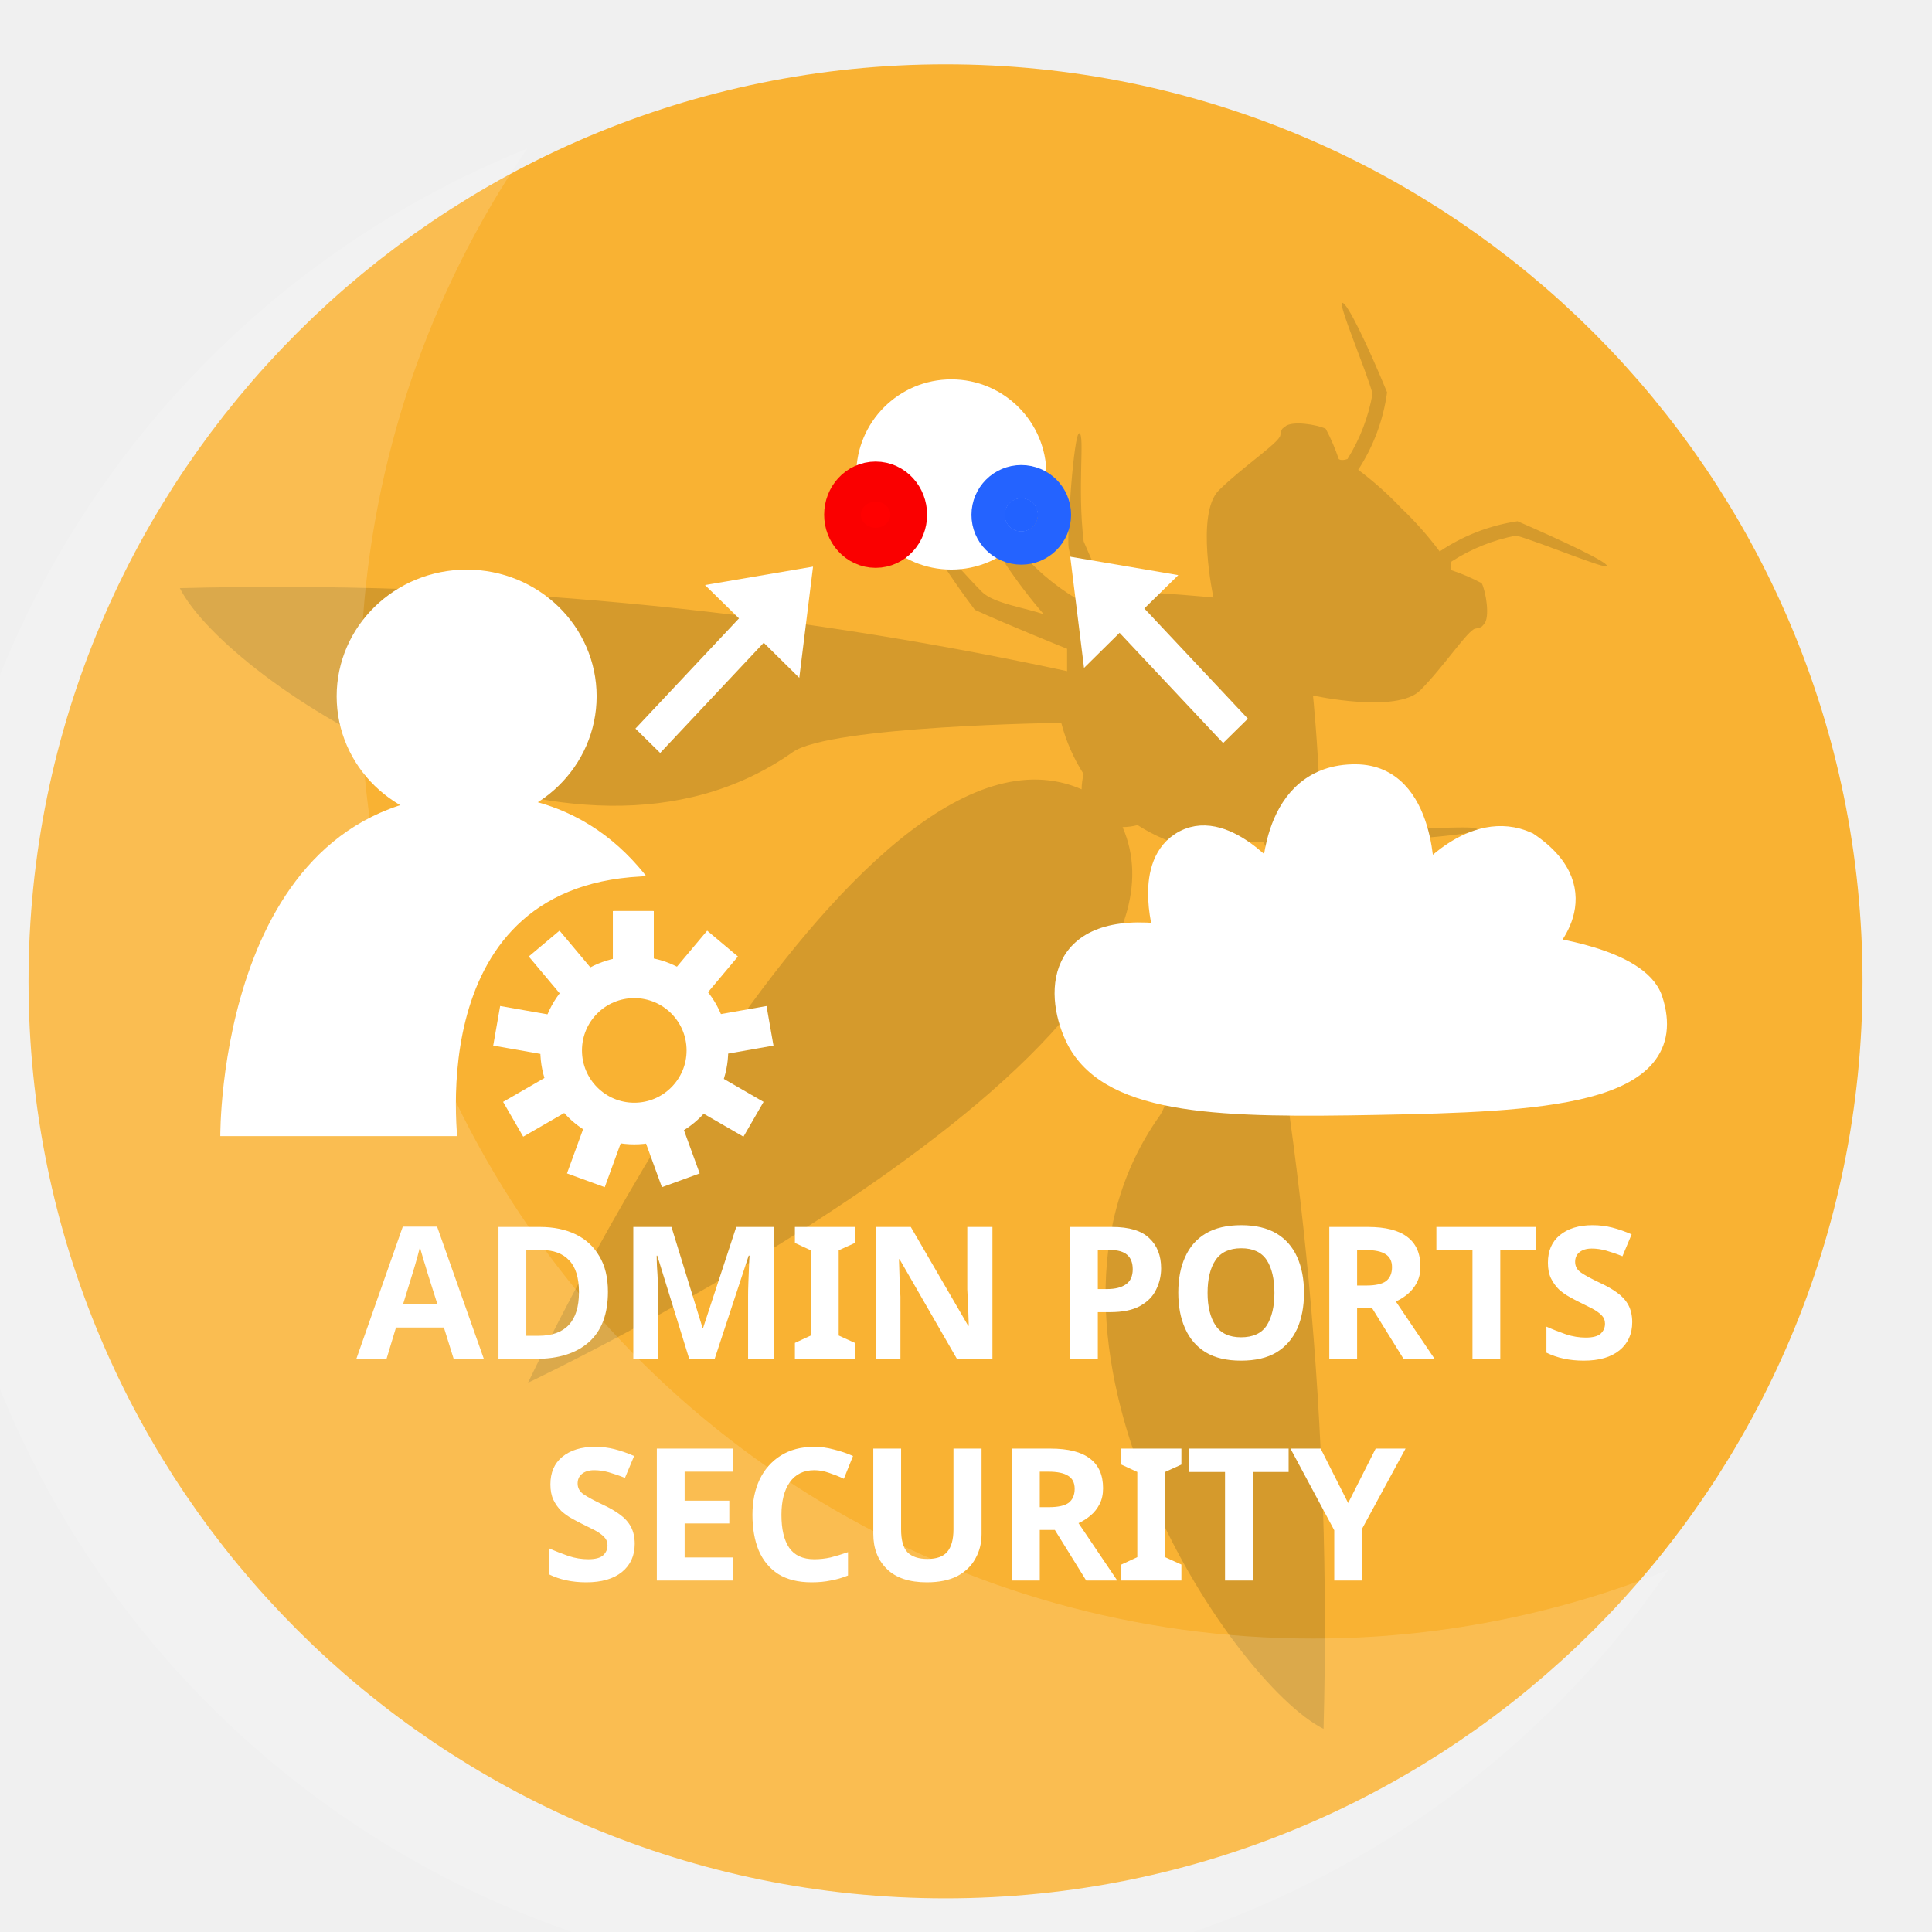
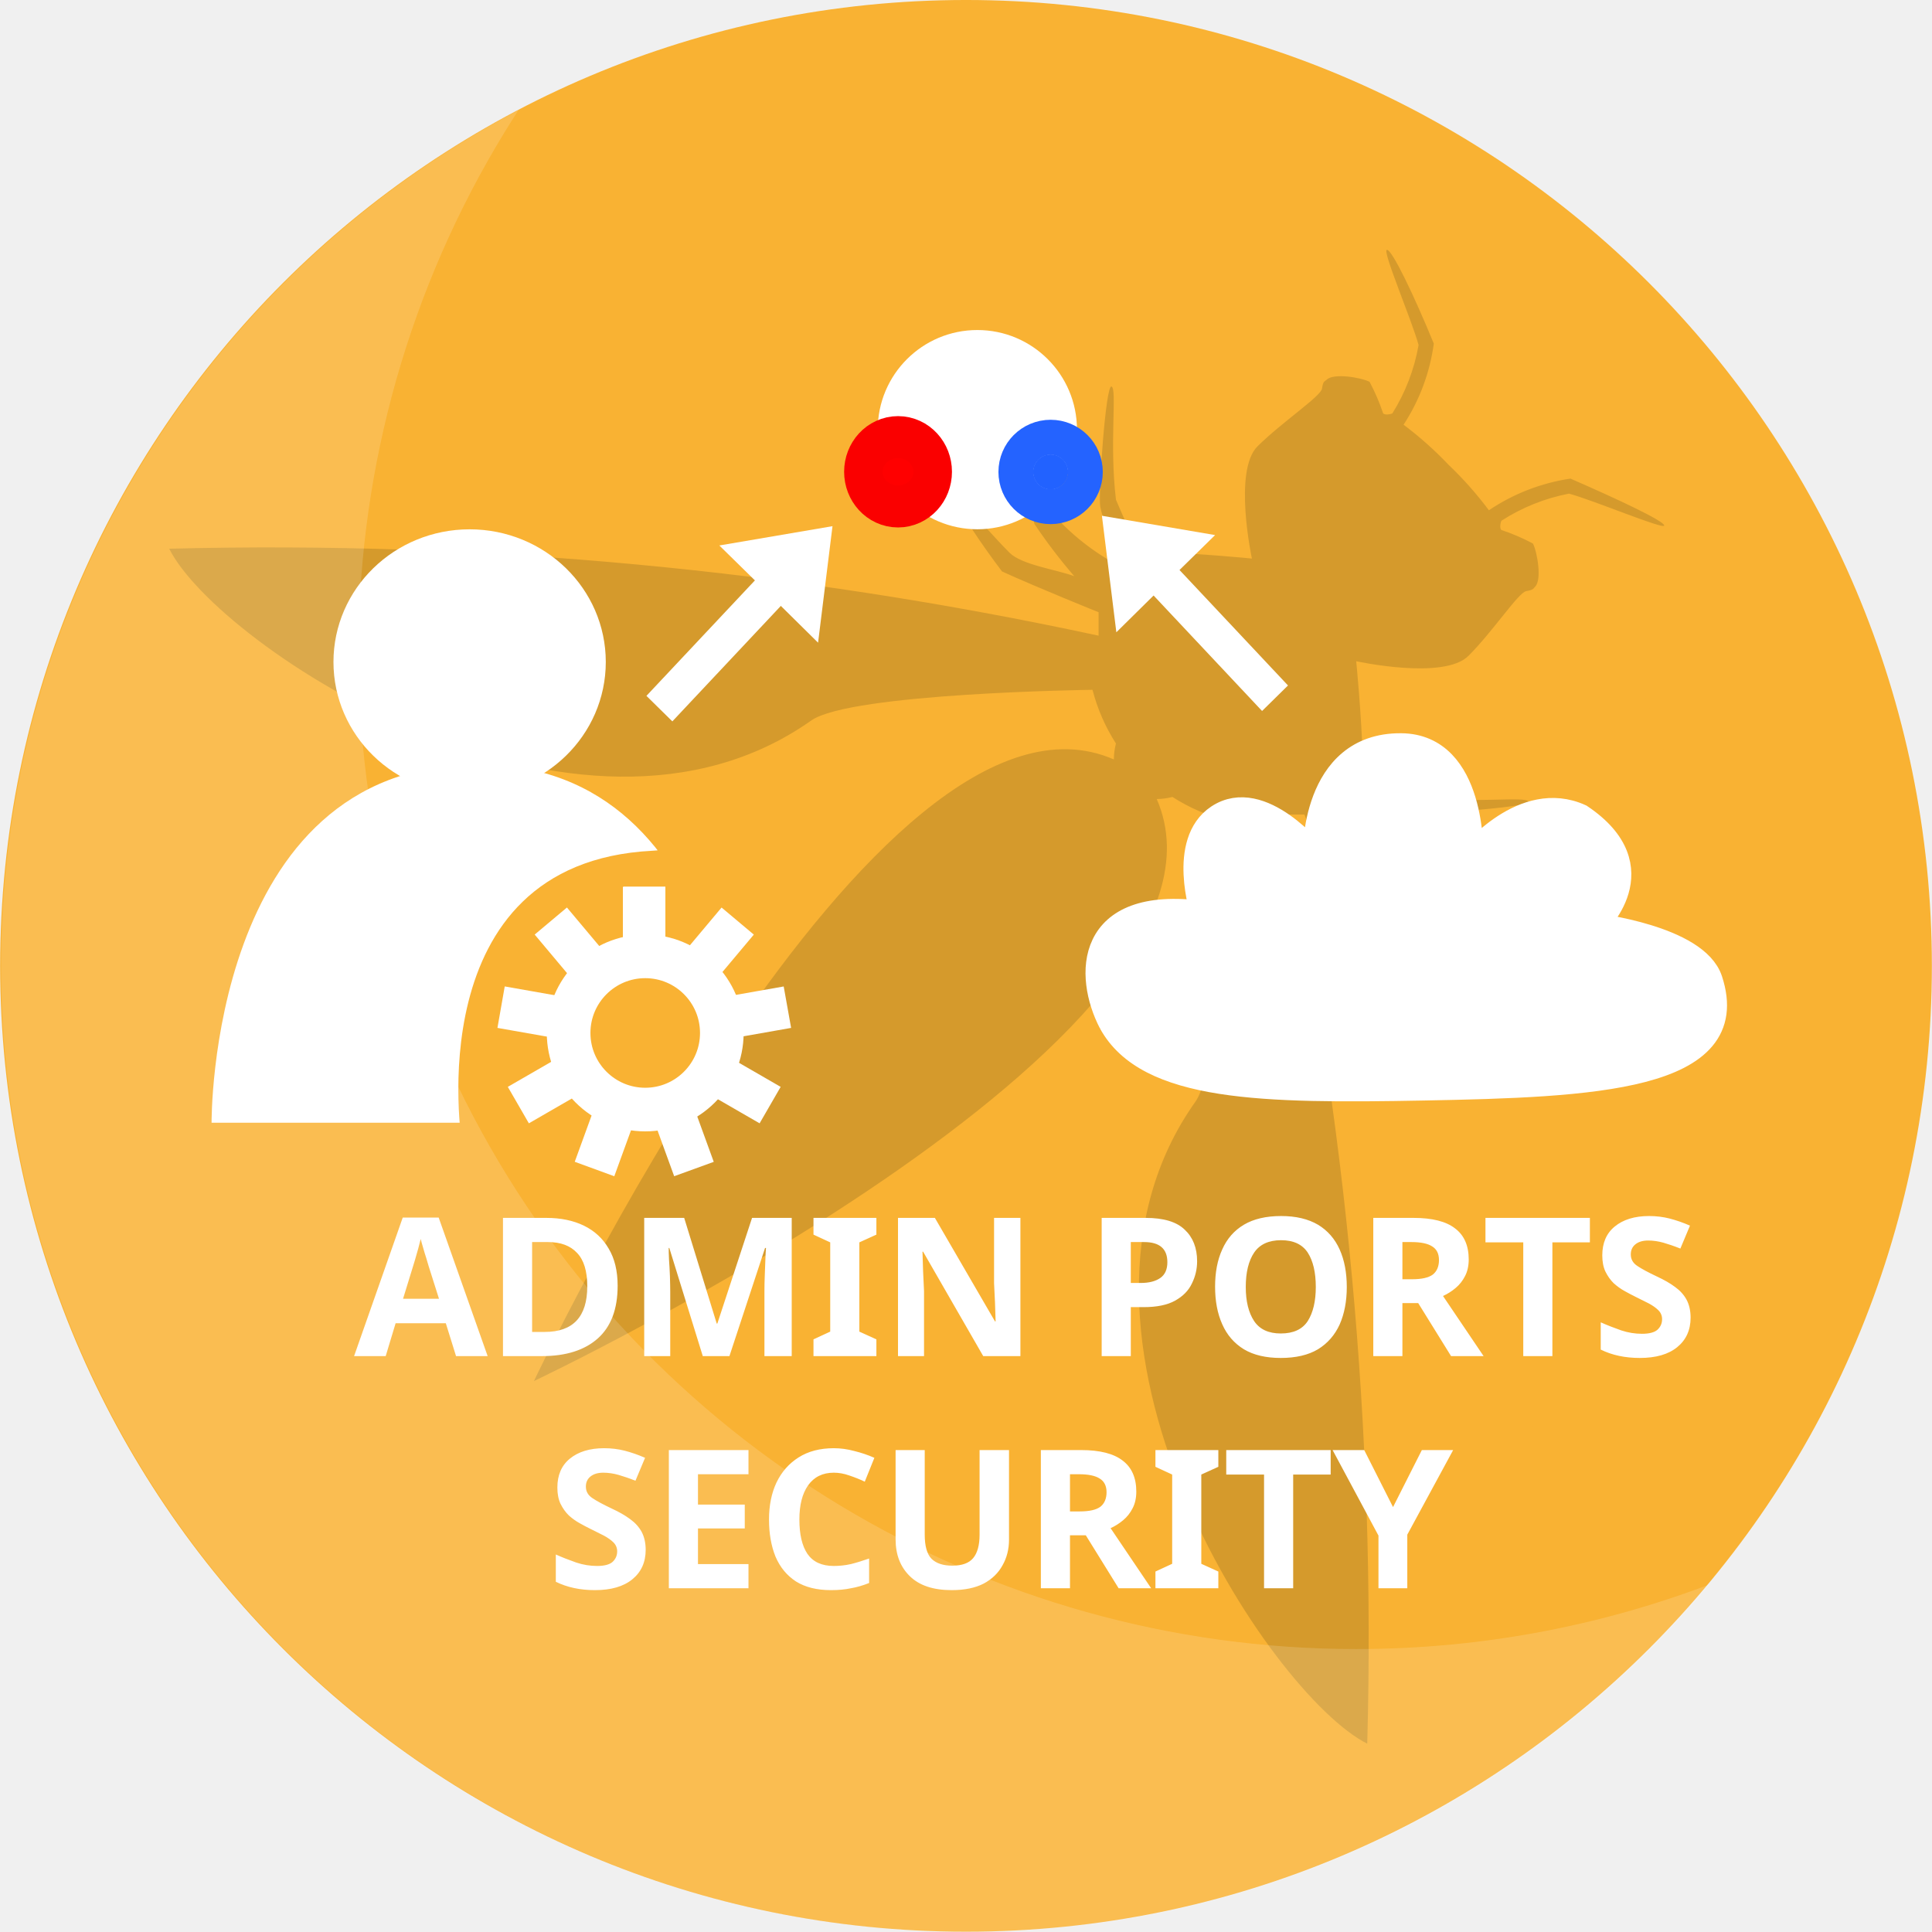
- <svg xmlns="http://www.w3.org/2000/svg" viewBox="0 0 102.047 102.047" version="1.1" id="svg5058" width="2.7cm" height="2.7cm">
+ <svg xmlns="http://www.w3.org/2000/svg" viewBox="0 0 97.402 97.417" version="1.1" id="svg5058" width="2.577cm" height="2.577cm">
  <defs id="defs5010">
    <style id="style5005">.cls-1{fill:none;}.cls-2{clip-path:url(#clip-path);}.cls-3{fill:#f9b233;stroke:#f9b233;stroke-miterlimit:10;stroke-width:10px;}.cls-4{fill:#d59a2c;}.cls-5,.cls-6,.cls-9{fill:#fff;}.cls-5{opacity:0.15;}.cls-6{font-size:9px;font-family:Hind-SemiBold, Hind;font-weight:700;letter-spacing:-0.01em;}.cls-7{fill:#1d1d1b;}.cls-8{fill:#009640;}</style>
    <clipPath id="clip-path">
      <circle class="cls-1" cx="94.95" cy="42.69" r="41.1" id="circle5007" style="fill:none" />
    </clipPath>
    <clipPath id="clip-path-3">
      <circle class="cls-1" cx="94.95" cy="42.69" r="41.1" id="circle5007-6" style="fill:none" />
    </clipPath>
    <clipPath clipPathUnits="userSpaceOnUse" id="clipPath3493">
      <path style="fill:none;stroke:#000000;stroke-width:0.708px;stroke-linecap:butt;stroke-linejoin:miter;stroke-opacity:1" d="m 24.234,52.707 c 0,0 -0.898,-5.618 3.714,-5.863 4.612,-0.245 0.648,-6.286 0.648,-6.286 l -5.775,-1.997 -2.594,2.979 0.278,3.265 -2.131,3.011 -0.247,4.944 z" id="path3495" />
    </clipPath>
+     <clipPath clipPathUnits="userSpaceOnUse" id="clipPath6498">
+       <ellipse style="display:inline;opacity:1;vector-effect:none;fill:none;fill-opacity:1;stroke:#000000;stroke-width:0.011;stroke-linecap:butt;stroke-linejoin:miter;stroke-miterlimit:4;stroke-dasharray:none;stroke-dashoffset:0;stroke-opacity:1" id="ellipse6500" cx="50.118" cy="58.647" rx="48.712" ry="48.711" />
+     </clipPath>
  </defs>
-   <g id="Ebene_2" data-name="Ebene 2" transform="translate(0,-5.782749)">
+   <g id="layer7" transform="translate(-0.9755206,-3.397266)">
+     <g id="layer10">
+       <circle style="fill:#f9b233;stroke:#f9b233;stroke-width:11.884px;stroke-miterlimit:10" class="cls-3" cx="49.677" cy="52.098" r="42.759" id="circle5014" />
+       <path transform="translate(-0.3810036,-6.544756)" style="fill:#d59a2c;stroke-width:1.182" class="cls-4" d="m 74.402,33.39 a 18.178,18.178 0 0 1 2.021,2.281 9.987,9.987 0 0 1 4.113,-1.596 c 2.364,1.028 4.728,2.139 4.728,2.364 0,0.225 -3.546,-1.265 -4.799,-1.607 a 9.645,9.645 0 0 0 -3.416,1.371 c -0.118,0.343 0,0.461 0,0.461 a 10.176,10.176 0 0 1 1.596,0.686 c 0.225,0.449 0.449,1.82 0.118,2.163 -0.118,0.118 -0.071,0.165 -0.461,0.236 -0.39,0.071 -1.667,2.021 -2.908,3.262 -1.241,1.241 -5.661,0.272 -5.661,0.272 0,0 0.26,2.577 0.343,5.141 0.449,0.816 1.028,1.028 2.624,1.714 2.86,0.343 5.614,-0.071 5.721,0.225 0.106,0.295 -5.555,0.674 -6.052,0.567 -0.496,-0.106 -1.714,-0.567 -2.978,-0.91 a 11.819,11.819 0 0 0 2.636,3.309 c 2.281,0.686 4.562,1.371 4.562,1.607 a 38.543,38.543 0 0 1 -5.023,-0.686 29.478,29.478 0 0 1 -2.636,-1.997 c 0.295,0.875 0.532,2.636 1.182,3.25 1.548,1.537 3.546,3.085 3.369,3.227 a 39.477,39.477 0 0 1 -4.314,-2.848 c -0.816,-1.785 -2.045,-4.87 -2.045,-4.87 h -1.182 a 197.183,197.183 0 0 1 4.35,46.852 c -4.929,-2.47 -16.984,-20.66 -8.664,-32.373 1.395,-1.95 1.548,-14.183 1.548,-14.183 a 9.337,9.337 0 0 1 -2.707,-1.182 3.321,3.321 0 0 1 -0.792,0.106 c 5.236,12.02 -31.404,29.348 -31.404,29.348 0,0 17.221,-36.593 29.241,-31.345 a 3.333,3.333 0 0 1 0.106,-0.804 9.337,9.337 0 0 1 -1.182,-2.707 c 0,0 -12.209,0.154 -14.183,1.548 C 30.54,54.547 12.35,42.539 9.88,37.61 a 197.915,197.915 0 0 1 46.864,4.385 v -1.182 c 0,0 -3.085,-1.241 -4.87,-2.057 A 39.477,39.477 0 0 1 49.025,34.442 c 0.142,-0.177 1.69,1.82 3.227,3.369 0.615,0.615 2.364,0.851 3.262,1.182 a 27.433,27.433 0 0 1 -2.009,-2.636 36.64,36.64 0 0 1 -0.721,-5.141 c 0.225,0 0.91,2.281 1.596,4.574 a 11.973,11.973 0 0 0 3.357,2.659 c -0.343,-1.265 -0.804,-2.364 -0.91,-2.967 -0.106,-0.603 0.272,-6.158 0.567,-6.052 0.295,0.106 -0.118,2.848 0.225,5.709 0.686,1.596 0.91,2.175 1.714,2.624 2.565,0.083 5.141,0.343 5.141,0.343 0,0 -0.957,-4.432 0.284,-5.661 1.241,-1.229 3.191,-2.518 3.25,-2.908 0.059,-0.39 0.118,-0.343 0.236,-0.449 0.343,-0.343 1.714,-0.118 2.163,0.106 a 10.697,10.697 0 0 1 0.686,1.596 c 0,0 0.118,0.118 0.461,0 a 9.645,9.645 0 0 0 1.324,-3.451 c -0.343,-1.265 -1.856,-4.787 -1.596,-4.799 0.26,-0.012 1.359,2.281 2.364,4.728 a 9.928,9.928 0 0 1 -1.525,4.09 18.178,18.178 0 0 1 2.281,2.033 z" id="path5016" />
+     </g>
+     <g id="layer9">
+       <text transform="translate(-0.3810036,-6.544756)" class="cls-6" id="text5022" x="19.203" y="78.322" style="font-weight:700;font-size:9.753px;font-family:Hind-SemiBold, Hind;letter-spacing:-0.01em;fill:#ffffff;stroke-width:1.084">ADMIN PORTS<tspan x="28.923" y="90.026" id="tspan5020" style="stroke-width:1.084">SECURITY</tspan>
+       </text>
+       <circle transform="translate(-0.3810036,-6.544756)" style="fill:#ffffff;stroke-width:1.182" id="circle5046" r="5.023" cy="31.606" cx="50.63" class="cls-9" />
+       <path transform="translate(-0.3810036,-6.544756)" style="fill:#ffffff;stroke:#ffffff;stroke-width:1.218px;stroke-linecap:butt;stroke-linejoin:miter;stroke-opacity:1" d="m 57.346,61.504 c 1.853,3.393 7.71,3.472 15.807,3.32 8.486,-0.16 16.087,-0.466 14.443,-5.469 -0.706,-2.15 -5.817,-2.754 -5.817,-2.754 0,0 3.177,-2.886 -0.733,-5.506 -2.875,-1.311 -5.51,1.981 -5.51,1.981 0,0 0.176,-5.522 -3.538,-5.553 -4.485,-0.038 -4.353,5.516 -4.353,5.516 0,0 -2.692,-3.375 -4.882,-1.924 -1.957,1.296 -0.782,4.861 -0.782,4.861 -5.897,-0.782 -5.855,3.183 -4.635,5.529 z" id="path217" />
+       <g id="g4735" transform="matrix(2.581114,0,0,2.514868,-38.29001,-71.51134)" clip-path="url(#clipPath3493)">
+         <circle r="1.715" cy="43.059" cx="24.384" id="path1024" style="opacity:1;fill:#ffffff;stroke:#ffffff;stroke-width:1.89;stroke-opacity:1" />
+         <path id="path1026" d="m 24.527,45.113 c -5.243,0.022 -5.184,7.184 -5.184,7.184 h 10.367 c 0,0 -0.042,-7.205 -5.184,-7.184 z" style="color:#000000;font-style:normal;font-variant:normal;font-weight:normal;font-stretch:normal;font-size:medium;line-height:normal;font-family:sans-serif;font-variant-ligatures:normal;font-variant-position:normal;font-variant-caps:normal;font-variant-numeric:normal;font-variant-alternates:normal;font-feature-settings:normal;text-indent:0;text-align:start;text-decoration:none;text-decoration-line:none;text-decoration-style:solid;text-decoration-color:#000000;letter-spacing:normal;word-spacing:normal;text-transform:none;writing-mode:lr-tb;direction:ltr;text-orientation:mixed;dominant-baseline:auto;baseline-shift:baseline;text-anchor:start;white-space:normal;shape-padding:0;clip-rule:nonzero;display:inline;overflow:visible;visibility:visible;opacity:1;isolation:auto;mix-blend-mode:normal;color-interpolation:sRGB;color-interpolation-filters:linearRGB;solid-color:#000000;solid-opacity:1;vector-effect:none;fill:#ffffff;fill-opacity:1;fill-rule:nonzero;stroke:none;stroke-width:1.89;stroke-linecap:butt;stroke-linejoin:miter;stroke-miterlimit:4;stroke-dasharray:none;stroke-dashoffset:0;stroke-opacity:1;color-rendering:auto;image-rendering:auto;shape-rendering:auto;text-rendering:auto;enable-background:accumulate" />
+       </g>
+       <ellipse transform="translate(-0.3810036,-6.544756)" style="opacity:1;fill:#ff0000;stroke:#fa0000;stroke-width:3.498;stroke-opacity:1" id="path3400" cx="46.631" cy="33.731" rx="0.97" ry="1.058" />
+       <circle transform="translate(-0.3810036,-6.544756)" style="opacity:1;fill:#2262ff;fill-opacity:1;stroke:#2463ff;stroke-width:3.498;stroke-miterlimit:4;stroke-dasharray:none;stroke-opacity:1" id="path3402" cx="54.324" cy="33.739" r="0.882" />
+       <g id="g215-7" transform="matrix(-1.147281,0.1926743,0.232889,-1.16593,83.74327,95.97621)">
+         <rect class="cls-9" x="-19.524" y="57.047" width="1.339" height="9.287" transform="rotate(-45)" id="rect5038-3" style="fill:#ffffff;stroke-width:0.853" />
+         <polygon class="cls-9" points="87.54,33.34 89.55,39.58 83.31,37.57 85.43,35.46 " id="polygon5040-6" transform="matrix(0.8528435,0,0,0.8528435,-39.83657,29.3798)" style="fill:#ffffff" />
+       </g>
+       <g id="g3477" transform="matrix(1.603382,0,0,1.603382,75.21875,-49.02639)">
+         <circle r="2.409" cy="65.18" cx="-26.018" id="path3425" style="opacity:1;fill:none;fill-opacity:1;stroke:#ffffff;stroke-width:1.372;stroke-miterlimit:4;stroke-dasharray:none;stroke-opacity:1" />
+         <rect y="61.236" x="-26.065" height="1.044" width="0.034" id="rect3427" style="opacity:1;fill:#000000;fill-opacity:1;stroke:#ffffff;stroke-width:1.29;stroke-miterlimit:4;stroke-dasharray:none;stroke-opacity:1" />
+         <rect style="opacity:1;fill:#000000;fill-opacity:1;stroke:#ffffff;stroke-width:1.29;stroke-miterlimit:4;stroke-dasharray:none;stroke-opacity:1" id="rect3433" width="0.034" height="1.044" x="-26.065" y="61.236" />
+         <rect y="61.236" x="-26.065" height="1.044" width="0.034" id="rect3435" style="opacity:1;fill:#000000;fill-opacity:1;stroke:#ffffff;stroke-width:1.29;stroke-miterlimit:4;stroke-dasharray:none;stroke-opacity:1" />
+         <rect style="opacity:1;fill:#000000;fill-opacity:1;stroke:#ffffff;stroke-width:1.29;stroke-miterlimit:4;stroke-dasharray:none;stroke-opacity:1" id="rect3437" width="0.034" height="1.044" x="-26.065" y="61.236" />
+         <rect y="61.236" x="-26.065" height="1.044" width="0.034" id="rect3439" style="opacity:1;fill:#000000;fill-opacity:1;stroke:#ffffff;stroke-width:1.29;stroke-miterlimit:4;stroke-dasharray:none;stroke-opacity:1" />
+         <rect style="opacity:1;fill:#000000;fill-opacity:1;stroke:#ffffff;stroke-width:1.29;stroke-miterlimit:4;stroke-dasharray:none;stroke-opacity:1" id="rect3441" width="0.034" height="1.044" x="-26.065" y="61.236" />
+         <rect y="61.236" x="-26.065" height="1.044" width="0.034" id="rect3443" style="opacity:1;fill:#000000;fill-opacity:1;stroke:#ffffff;stroke-width:1.29;stroke-miterlimit:4;stroke-dasharray:none;stroke-opacity:1" />
+         <rect transform="rotate(80)" style="opacity:1;fill:#000000;fill-opacity:1;stroke:#ffffff;stroke-width:1.29;stroke-miterlimit:4;stroke-dasharray:none;stroke-opacity:1" id="rect3445" width="0.034" height="1.044" x="59.633" y="33.042" />
+         <rect transform="rotate(40)" y="62.735" x="21.915" height="1.044" width="0.034" id="rect3447" style="opacity:1;fill:#000000;fill-opacity:1;stroke:#ffffff;stroke-width:1.29;stroke-miterlimit:4;stroke-dasharray:none;stroke-opacity:1" />
+         <rect transform="rotate(-40)" style="opacity:1;fill:#000000;fill-opacity:1;stroke:#ffffff;stroke-width:1.29;stroke-miterlimit:4;stroke-dasharray:none;stroke-opacity:1" id="rect3449" width="0.034" height="1.044" x="-61.857" y="29.247" />
+         <rect y="-13.949" x="69.44" height="1.044" width="0.034" id="rect3451" style="opacity:1;fill:#000000;fill-opacity:1;stroke:#ffffff;stroke-width:1.29;stroke-miterlimit:4;stroke-dasharray:none;stroke-opacity:1" transform="rotate(120)" />
+         <rect transform="rotate(160)" style="opacity:1;fill:#000000;fill-opacity:1;stroke:#ffffff;stroke-width:1.29;stroke-miterlimit:4;stroke-dasharray:none;stroke-opacity:1" id="rect3453" width="0.034" height="1.044" x="46.748" y="-56.251" />
+         <rect y="-74.069" x="2.174" height="1.044" width="0.034" id="rect3455" style="opacity:1;fill:#000000;fill-opacity:1;stroke:#ffffff;stroke-width:1.29;stroke-miterlimit:4;stroke-dasharray:none;stroke-opacity:1" transform="rotate(-160)" />
+         <rect transform="rotate(-120)" style="opacity:1;fill:#000000;fill-opacity:1;stroke:#ffffff;stroke-width:1.29;stroke-miterlimit:4;stroke-dasharray:none;stroke-opacity:1" id="rect3457" width="0.034" height="1.044" x="-43.425" y="-59.067" />
+         <rect y="-18.264" x="-68.713" height="1.044" width="0.034" id="rect3459" style="opacity:1;fill:#000000;fill-opacity:1;stroke:#ffffff;stroke-width:1.29;stroke-miterlimit:4;stroke-dasharray:none;stroke-opacity:1" transform="rotate(-80)" />
+       </g>
+       <g id="g215-7-6" transform="matrix(1.147281,0.1926743,-0.232889,-1.16593,15.73186,96.50043)">
+         <rect class="cls-9" x="-19.524" y="57.047" width="1.339" height="9.287" transform="rotate(-45)" id="rect5038-3-3" style="fill:#ffffff;stroke-width:0.853" />
+         <polygon class="cls-9" points="83.31,37.57 85.43,35.46 87.54,33.34 89.55,39.58 " id="polygon5040-6-9" transform="matrix(0.8528435,0,0,0.8528435,-39.83657,29.3798)" style="fill:#ffffff" />
+       </g>
+     </g>
+     <g id="layer8">
+       <path transform="translate(-0.3810036,-6.544756)" style="opacity:0.15;fill:#ffffff;stroke-width:1.182" class="cls-5" d="M 69.73,93.091 A 50.28,50.28 0 0 1 28.221,14.398 50.291,50.291 0 1 0 88.499,89.463 50.15,50.15 0 0 1 69.73,93.091 Z" id="path5018" clip-path="url(#clipPath6498)" />
+     </g>
+   </g>
+   <g id="Ebene_2" data-name="Ebene 2" transform="translate(-0.9755206,-9.180015)">
    <g id="Ebene_2-2" data-name="Ebene 2">
      <text id="text5024" x="-53.04" y="23.421" />
      <text id="text5026" x="-53.04" y="23.421" />
-       <g id="g846" transform="translate(-0.3810036,-0.7620074)">
-         <circle style="fill:#f9b233;stroke:#f9b233;stroke-width:11.819px;stroke-miterlimit:10" class="cls-3" cx="50.323" cy="58.378" r="42.526" id="circle5014" />
-         <path style="fill:#d59a2c;stroke-width:1.182" class="cls-4" d="m 74.402,33.39 a 18.178,18.178 0 0 1 2.021,2.281 9.987,9.987 0 0 1 4.113,-1.596 c 2.364,1.028 4.728,2.139 4.728,2.364 0,0.225 -3.546,-1.265 -4.799,-1.607 a 9.645,9.645 0 0 0 -3.416,1.371 c -0.118,0.343 0,0.461 0,0.461 a 10.176,10.176 0 0 1 1.596,0.686 c 0.225,0.449 0.449,1.82 0.118,2.163 -0.118,0.118 -0.071,0.165 -0.461,0.236 -0.39,0.071 -1.667,2.021 -2.908,3.262 -1.241,1.241 -5.661,0.272 -5.661,0.272 0,0 0.26,2.577 0.343,5.141 0.449,0.816 1.028,1.028 2.624,1.714 2.86,0.343 5.614,-0.071 5.721,0.225 0.106,0.295 -5.555,0.674 -6.052,0.567 -0.496,-0.106 -1.714,-0.567 -2.978,-0.91 a 11.819,11.819 0 0 0 2.636,3.309 c 2.281,0.686 4.562,1.371 4.562,1.607 a 38.543,38.543 0 0 1 -5.023,-0.686 29.478,29.478 0 0 1 -2.636,-1.997 c 0.295,0.875 0.532,2.636 1.182,3.25 1.548,1.537 3.546,3.085 3.369,3.227 a 39.477,39.477 0 0 1 -4.314,-2.848 c -0.816,-1.785 -2.045,-4.87 -2.045,-4.87 h -1.182 a 197.183,197.183 0 0 1 4.35,46.852 c -4.929,-2.47 -16.984,-20.66 -8.664,-32.373 1.395,-1.95 1.548,-14.183 1.548,-14.183 a 9.337,9.337 0 0 1 -2.707,-1.182 3.321,3.321 0 0 1 -0.792,0.106 c 5.236,12.02 -31.404,29.348 -31.404,29.348 0,0 17.221,-36.593 29.241,-31.345 a 3.333,3.333 0 0 1 0.106,-0.804 9.337,9.337 0 0 1 -1.182,-2.707 c 0,0 -12.209,0.154 -14.183,1.548 C 30.54,54.547 12.35,42.539 9.88,37.61 a 197.915,197.915 0 0 1 46.864,4.385 v -1.182 c 0,0 -3.085,-1.241 -4.87,-2.057 A 39.477,39.477 0 0 1 49.025,34.442 c 0.142,-0.177 1.69,1.82 3.227,3.369 0.615,0.615 2.364,0.851 3.262,1.182 a 27.433,27.433 0 0 1 -2.009,-2.636 36.64,36.64 0 0 1 -0.721,-5.141 c 0.225,0 0.91,2.281 1.596,4.574 a 11.973,11.973 0 0 0 3.357,2.659 c -0.343,-1.265 -0.804,-2.364 -0.91,-2.967 -0.106,-0.603 0.272,-6.158 0.567,-6.052 0.295,0.106 -0.118,2.848 0.225,5.709 0.686,1.596 0.91,2.175 1.714,2.624 2.565,0.083 5.141,0.343 5.141,0.343 0,0 -0.957,-4.432 0.284,-5.661 1.241,-1.229 3.191,-2.518 3.25,-2.908 0.059,-0.39 0.118,-0.343 0.236,-0.449 0.343,-0.343 1.714,-0.118 2.163,0.106 a 10.697,10.697 0 0 1 0.686,1.596 c 0,0 0.118,0.118 0.461,0 a 9.645,9.645 0 0 0 1.324,-3.451 c -0.343,-1.265 -1.856,-4.787 -1.596,-4.799 0.26,-0.012 1.359,2.281 2.364,4.728 a 9.928,9.928 0 0 1 -1.525,4.09 18.178,18.178 0 0 1 2.281,2.033 z" id="path5016" />
-         <path style="opacity:0.15;fill:#ffffff;stroke-width:1.182" class="cls-5" d="M 69.73,93.091 A 50.28,50.28 0 0 1 28.221,14.398 50.291,50.291 0 1 0 88.499,89.463 50.15,50.15 0 0 1 69.73,93.091 Z" id="path5018" />
-         <text class="cls-6" id="text5022" x="19.203" y="78.322" style="font-weight:700;font-size:9.753px;font-family:Hind-SemiBold, Hind;letter-spacing:-0.01em;fill:#ffffff;stroke-width:1.084">ADMIN PORTS<tspan x="28.923" y="90.026" id="tspan5020" style="stroke-width:1.084">SECURITY</tspan>
-         </text>
-         <circle style="fill:#ffffff;stroke-width:1.182" id="circle5046" r="5.023" cy="31.606" cx="50.63" class="cls-9" />
-         <path style="fill:#ffffff;stroke:#ffffff;stroke-width:1.218px;stroke-linecap:butt;stroke-linejoin:miter;stroke-opacity:1" d="m 57.346,61.504 c 1.853,3.393 7.71,3.472 15.807,3.32 8.486,-0.16 16.087,-0.466 14.443,-5.469 -0.706,-2.15 -5.817,-2.754 -5.817,-2.754 0,0 3.177,-2.886 -0.733,-5.506 -2.875,-1.311 -5.51,1.981 -5.51,1.981 0,0 0.176,-5.522 -3.538,-5.553 -4.485,-0.038 -4.353,5.516 -4.353,5.516 0,0 -2.692,-3.375 -4.882,-1.924 -1.957,1.296 -0.782,4.861 -0.782,4.861 -5.897,-0.782 -5.855,3.183 -4.635,5.529 z" id="path217" />
-         <g id="g4735" transform="matrix(2.581114,0,0,2.514868,-37.909,-64.96658)" clip-path="url(#clipPath3493)">
-           <circle r="1.715" cy="43.059" cx="24.384" id="path1024" style="opacity:1;fill:#ffffff;stroke:#ffffff;stroke-width:1.89;stroke-opacity:1" />
-           <path id="path1026" d="m 24.527,45.113 c -5.243,0.022 -5.184,7.184 -5.184,7.184 h 10.367 c 0,0 -0.042,-7.205 -5.184,-7.184 z" style="color:#000000;font-style:normal;font-variant:normal;font-weight:normal;font-stretch:normal;font-size:medium;line-height:normal;font-family:sans-serif;font-variant-ligatures:normal;font-variant-position:normal;font-variant-caps:normal;font-variant-numeric:normal;font-variant-alternates:normal;font-feature-settings:normal;text-indent:0;text-align:start;text-decoration:none;text-decoration-line:none;text-decoration-style:solid;text-decoration-color:#000000;letter-spacing:normal;word-spacing:normal;text-transform:none;writing-mode:lr-tb;direction:ltr;text-orientation:mixed;dominant-baseline:auto;baseline-shift:baseline;text-anchor:start;white-space:normal;shape-padding:0;clip-rule:nonzero;display:inline;overflow:visible;visibility:visible;opacity:1;isolation:auto;mix-blend-mode:normal;color-interpolation:sRGB;color-interpolation-filters:linearRGB;solid-color:#000000;solid-opacity:1;vector-effect:none;fill:#ffffff;fill-opacity:1;fill-rule:nonzero;stroke:none;stroke-width:1.89;stroke-linecap:butt;stroke-linejoin:miter;stroke-miterlimit:4;stroke-dasharray:none;stroke-dashoffset:0;stroke-opacity:1;color-rendering:auto;image-rendering:auto;shape-rendering:auto;text-rendering:auto;enable-background:accumulate" />
-         </g>
-         <ellipse style="opacity:1;fill:#ff0000;stroke:#fa0000;stroke-width:3.498;stroke-opacity:1" id="path3400" cx="46.631" cy="33.731" rx="0.97" ry="1.058" />
-         <circle style="opacity:1;fill:#2262ff;fill-opacity:1;stroke:#2463ff;stroke-width:3.498;stroke-miterlimit:4;stroke-dasharray:none;stroke-opacity:1" id="path3402" cx="54.324" cy="33.739" r="0.882" />
-         <g id="g215-7" transform="matrix(-1.147281,0.1926743,0.232889,-1.16593,84.12428,102.521)">
-           <rect class="cls-9" x="-19.524" y="57.047" width="1.339" height="9.287" transform="rotate(-45)" id="rect5038-3" style="fill:#ffffff;stroke-width:0.853" />
-           <polygon class="cls-9" points="87.54,33.34 89.55,39.58 83.31,37.57 85.43,35.46 " id="polygon5040-6" transform="matrix(0.8528435,0,0,0.8528435,-39.83657,29.3798)" style="fill:#ffffff" />
-         </g>
-         <g id="g3477" transform="matrix(1.603382,0,0,1.603382,75.59975,-42.48164)">
-           <circle r="2.409" cy="65.18" cx="-26.018" id="path3425" style="opacity:1;fill:none;fill-opacity:1;stroke:#ffffff;stroke-width:1.372;stroke-miterlimit:4;stroke-dasharray:none;stroke-opacity:1" />
-           <rect y="61.236" x="-26.065" height="1.044" width="0.034" id="rect3427" style="opacity:1;fill:#000000;fill-opacity:1;stroke:#ffffff;stroke-width:1.29;stroke-miterlimit:4;stroke-dasharray:none;stroke-opacity:1" />
-           <rect style="opacity:1;fill:#000000;fill-opacity:1;stroke:#ffffff;stroke-width:1.29;stroke-miterlimit:4;stroke-dasharray:none;stroke-opacity:1" id="rect3433" width="0.034" height="1.044" x="-26.065" y="61.236" />
-           <rect y="61.236" x="-26.065" height="1.044" width="0.034" id="rect3435" style="opacity:1;fill:#000000;fill-opacity:1;stroke:#ffffff;stroke-width:1.29;stroke-miterlimit:4;stroke-dasharray:none;stroke-opacity:1" />
-           <rect style="opacity:1;fill:#000000;fill-opacity:1;stroke:#ffffff;stroke-width:1.29;stroke-miterlimit:4;stroke-dasharray:none;stroke-opacity:1" id="rect3437" width="0.034" height="1.044" x="-26.065" y="61.236" />
-           <rect y="61.236" x="-26.065" height="1.044" width="0.034" id="rect3439" style="opacity:1;fill:#000000;fill-opacity:1;stroke:#ffffff;stroke-width:1.29;stroke-miterlimit:4;stroke-dasharray:none;stroke-opacity:1" />
-           <rect style="opacity:1;fill:#000000;fill-opacity:1;stroke:#ffffff;stroke-width:1.29;stroke-miterlimit:4;stroke-dasharray:none;stroke-opacity:1" id="rect3441" width="0.034" height="1.044" x="-26.065" y="61.236" />
-           <rect y="61.236" x="-26.065" height="1.044" width="0.034" id="rect3443" style="opacity:1;fill:#000000;fill-opacity:1;stroke:#ffffff;stroke-width:1.29;stroke-miterlimit:4;stroke-dasharray:none;stroke-opacity:1" />
-           <rect transform="rotate(80)" style="opacity:1;fill:#000000;fill-opacity:1;stroke:#ffffff;stroke-width:1.29;stroke-miterlimit:4;stroke-dasharray:none;stroke-opacity:1" id="rect3445" width="0.034" height="1.044" x="59.633" y="33.042" />
-           <rect transform="rotate(40)" y="62.735" x="21.915" height="1.044" width="0.034" id="rect3447" style="opacity:1;fill:#000000;fill-opacity:1;stroke:#ffffff;stroke-width:1.29;stroke-miterlimit:4;stroke-dasharray:none;stroke-opacity:1" />
-           <rect transform="rotate(-40)" style="opacity:1;fill:#000000;fill-opacity:1;stroke:#ffffff;stroke-width:1.29;stroke-miterlimit:4;stroke-dasharray:none;stroke-opacity:1" id="rect3449" width="0.034" height="1.044" x="-61.857" y="29.247" />
-           <rect y="-13.949" x="69.44" height="1.044" width="0.034" id="rect3451" style="opacity:1;fill:#000000;fill-opacity:1;stroke:#ffffff;stroke-width:1.29;stroke-miterlimit:4;stroke-dasharray:none;stroke-opacity:1" transform="rotate(120)" />
-           <rect transform="rotate(160)" style="opacity:1;fill:#000000;fill-opacity:1;stroke:#ffffff;stroke-width:1.29;stroke-miterlimit:4;stroke-dasharray:none;stroke-opacity:1" id="rect3453" width="0.034" height="1.044" x="46.748" y="-56.251" />
-           <rect y="-74.069" x="2.174" height="1.044" width="0.034" id="rect3455" style="opacity:1;fill:#000000;fill-opacity:1;stroke:#ffffff;stroke-width:1.29;stroke-miterlimit:4;stroke-dasharray:none;stroke-opacity:1" transform="rotate(-160)" />
-           <rect transform="rotate(-120)" style="opacity:1;fill:#000000;fill-opacity:1;stroke:#ffffff;stroke-width:1.29;stroke-miterlimit:4;stroke-dasharray:none;stroke-opacity:1" id="rect3457" width="0.034" height="1.044" x="-43.425" y="-59.067" />
-           <rect y="-18.264" x="-68.713" height="1.044" width="0.034" id="rect3459" style="opacity:1;fill:#000000;fill-opacity:1;stroke:#ffffff;stroke-width:1.29;stroke-miterlimit:4;stroke-dasharray:none;stroke-opacity:1" transform="rotate(-80)" />
-         </g>
-         <g id="g215-7-6" transform="matrix(1.147281,0.1926743,-0.232889,-1.16593,16.11287,103.0452)">
-           <rect class="cls-9" x="-19.524" y="57.047" width="1.339" height="9.287" transform="rotate(-45)" id="rect5038-3-3" style="fill:#ffffff;stroke-width:0.853" />
-           <polygon class="cls-9" points="83.31,37.57 85.43,35.46 87.54,33.34 89.55,39.58 " id="polygon5040-6-9" transform="matrix(0.8528435,0,0,0.8528435,-39.83657,29.3798)" style="fill:#ffffff" />
-         </g>
-       </g>
+       <g id="g846" transform="translate(-0.3810036,-0.7620074)" />
    </g>
  </g>
</svg>
